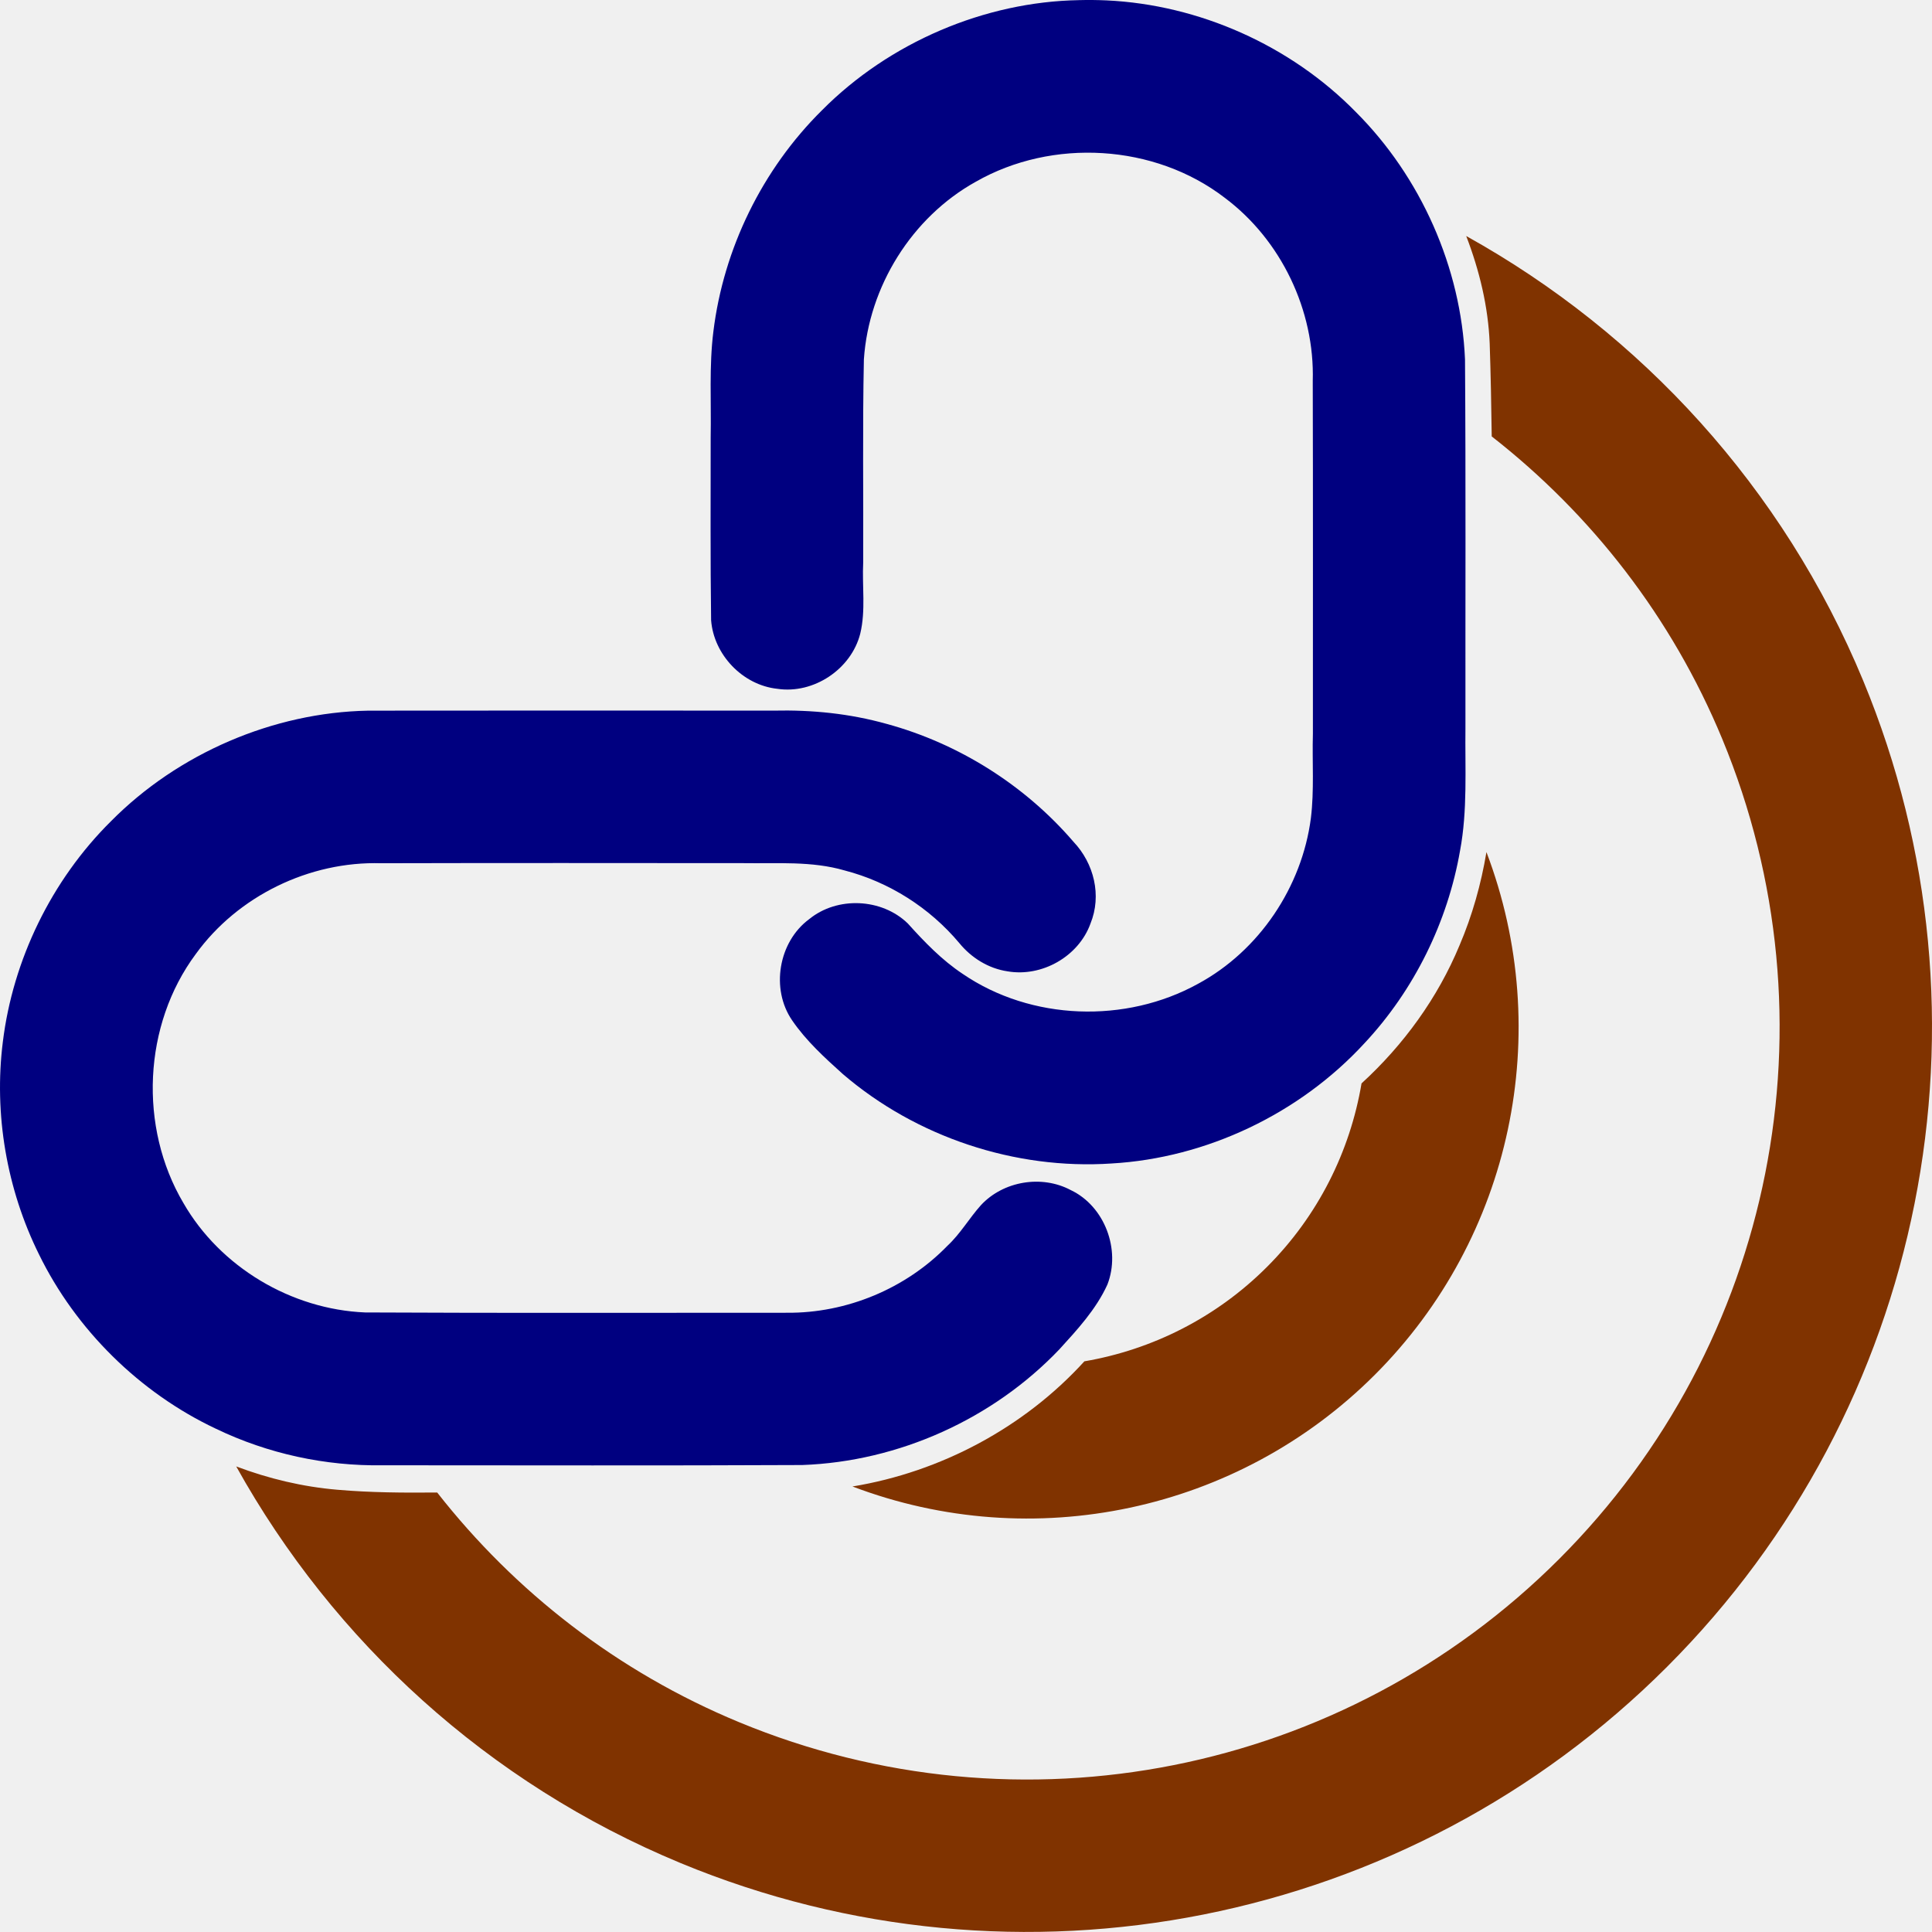
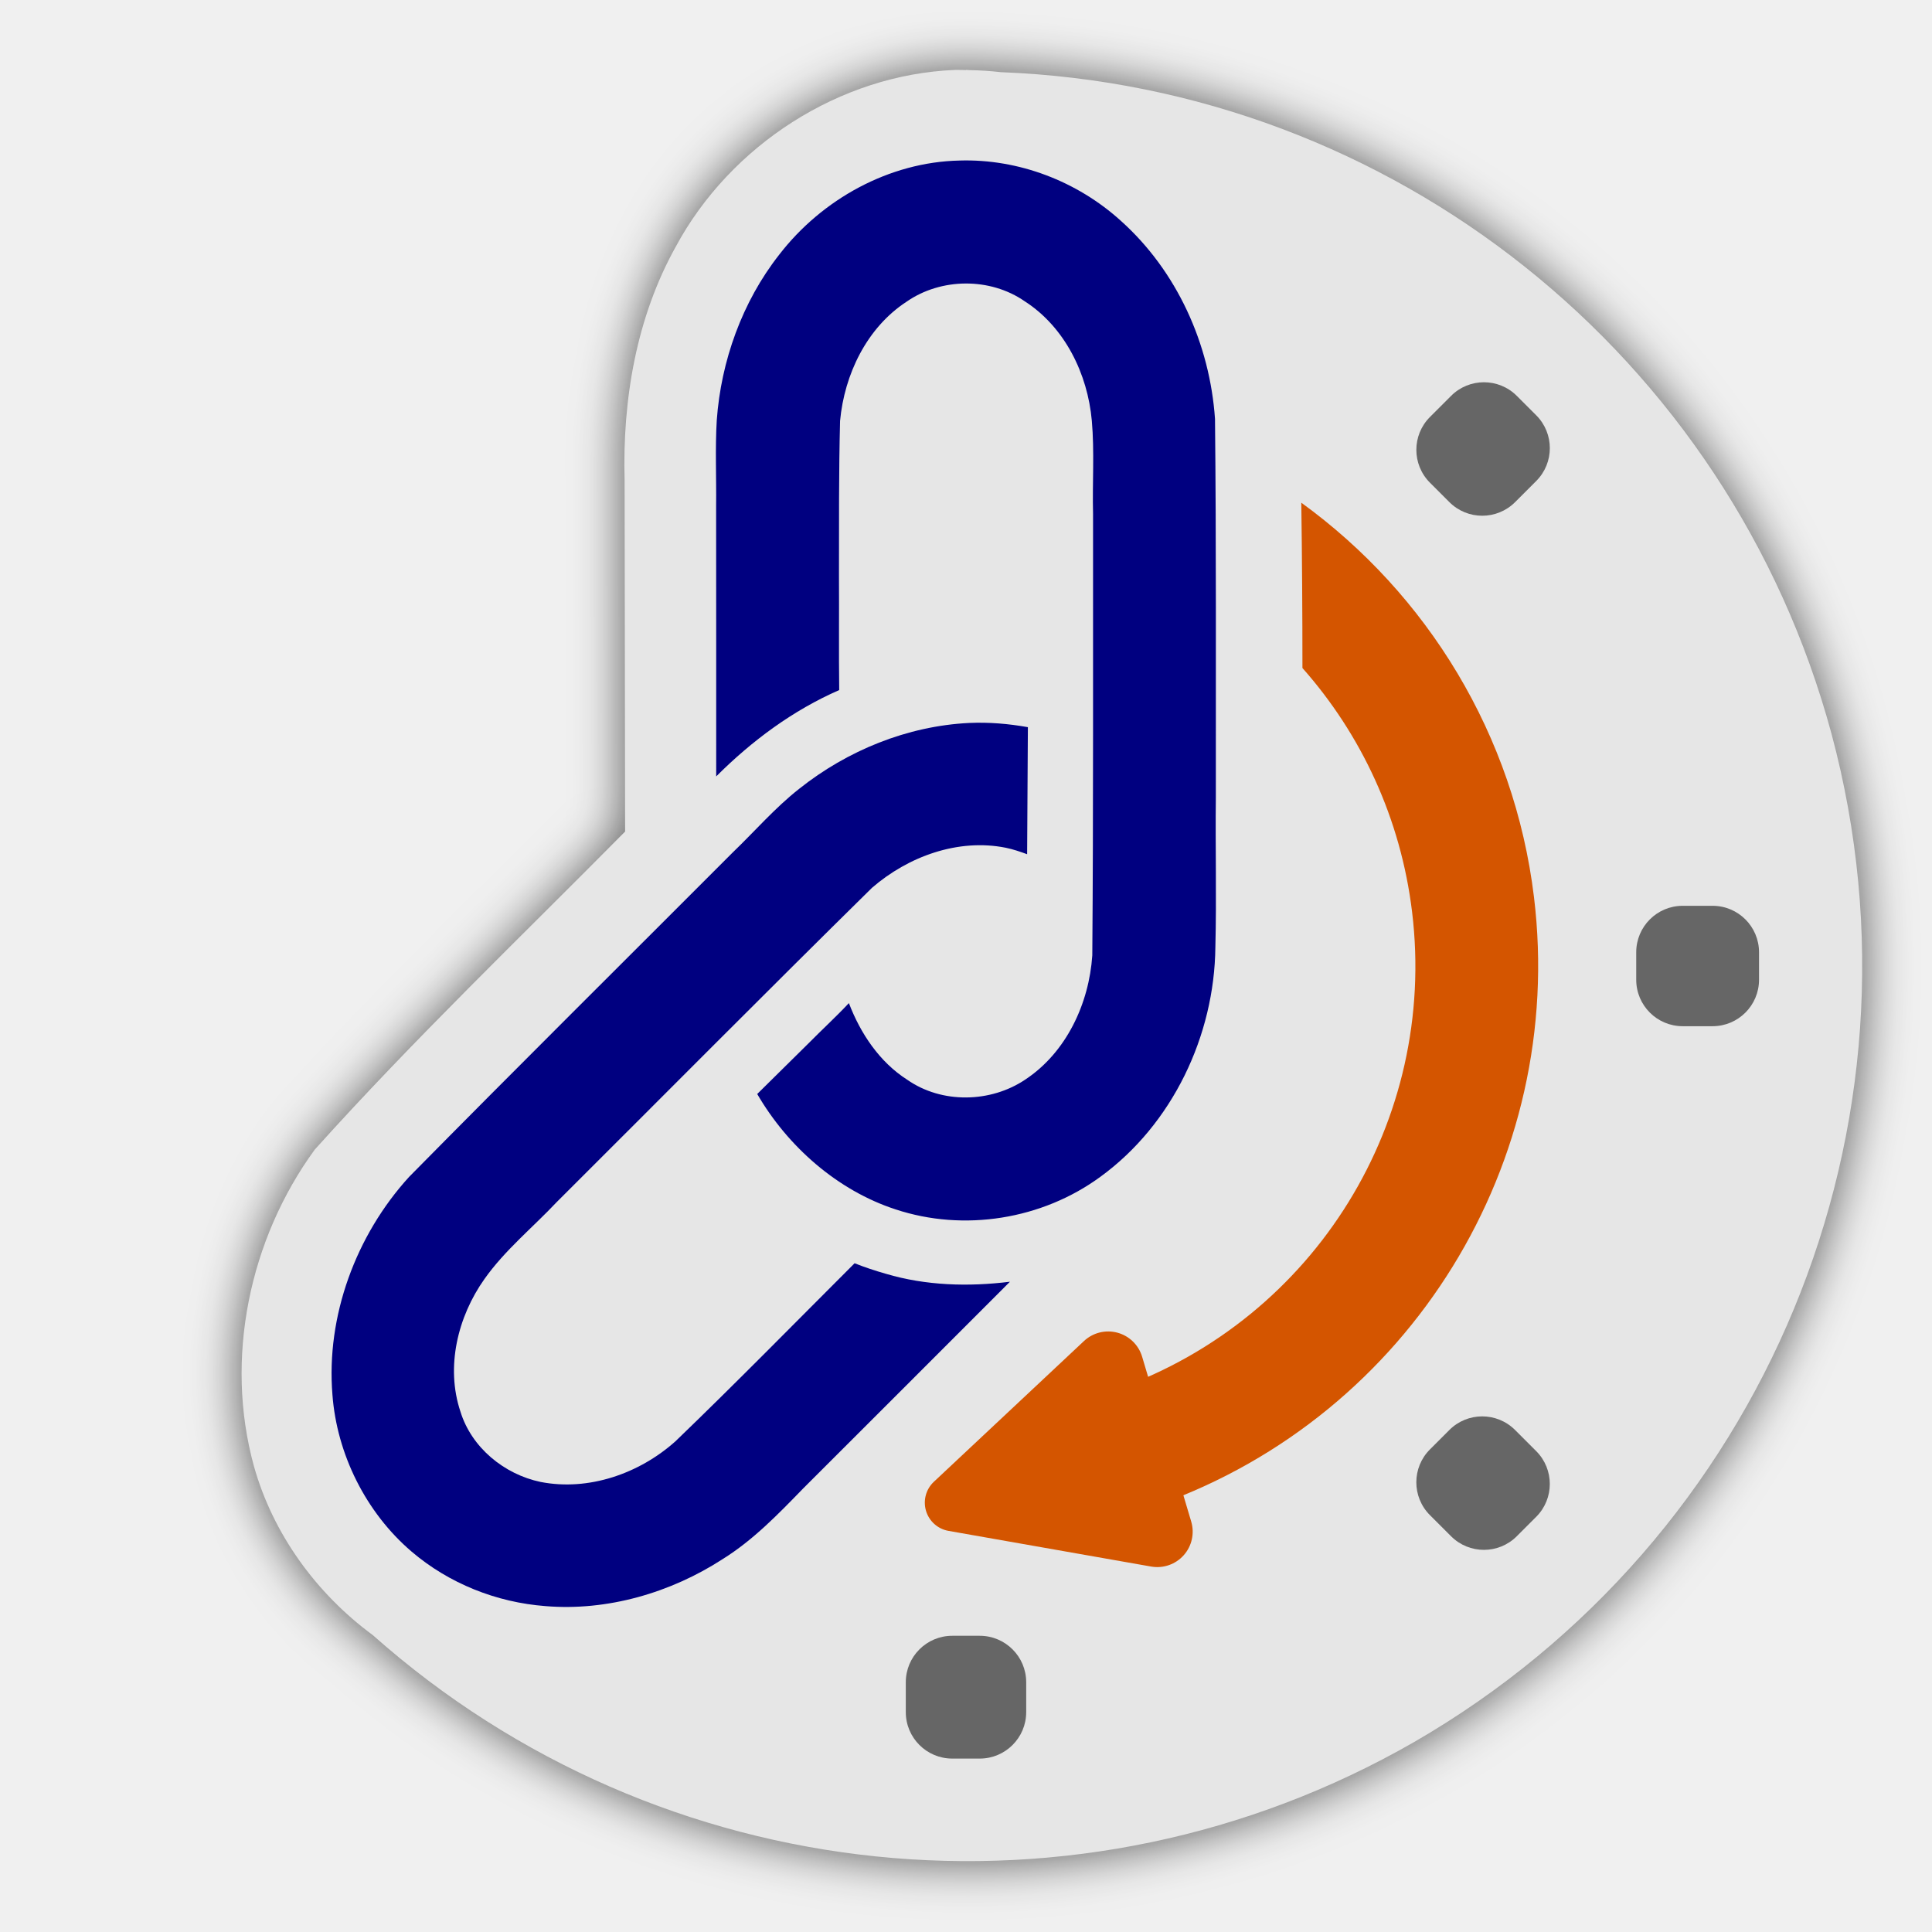
- <svg xmlns="http://www.w3.org/2000/svg" width="189.992mm" height="189.986mm" viewBox="0 0 189.992 189.986" version="1.1" id="svg1" xml:space="preserve">
-   <defs id="defs1" />
-   <g id="layer5" transform="translate(-1890.738,427.9428)">
-     <g id="g134" transform="translate(-0.937271,-0.9961229)">
-       <path id="path132" style="color:#000000;fill:#000080;stroke:none;stroke-linecap:round;-inkscape-stroke:none" d="m 1997.78,-426.933 c -9.275,0.16 -18.642,4.153 -25.267,10.825 -5.882,5.817 -9.689,13.629 -10.684,21.763 -0.43,3.404 -0.2,6.946 -0.266,10.406 0,5.992 -0.037,11.987 0.042,17.977 0.255,3.407 3.109,6.389 6.513,6.752 3.567,0.538 7.264,-1.926 8.152,-5.418 0.554,-2.296 0.176,-4.677 0.291,-7.011 0.03,-6.654 -0.071,-13.312 0.068,-19.964 0.481,-7.162 4.71,-13.975 11.001,-17.469 7.53,-4.307 17.588,-3.725 24.485,1.575 5.554,4.154 8.859,11.085 8.656,18.011 0.033,11.57 0.011,23.14 0.014,34.71 -0.079,2.759 0.14,5.535 -0.197,8.279 -0.88,6.773 -5.078,13.046 -11.104,16.3 -7.109,3.924 -16.391,3.623 -23.125,-0.97 -2.054,-1.361 -3.772,-3.144 -5.41,-4.966 -2.558,-2.487 -6.937,-2.686 -9.702,-0.423 -3.019,2.232 -3.803,6.87 -1.666,9.962 1.368,1.998 3.179,3.651 4.97,5.262 7.231,6.211 16.96,9.435 26.429,8.802 9.321,-0.532 18.496,-4.883 24.885,-11.834 4.904,-5.247 8.178,-11.944 9.393,-18.941 0.744,-3.958 0.48,-8.048 0.528,-12.111 -0.014,-12.063 0.043,-24.128 -0.043,-36.19 -0.383,-9.023 -4.336,-17.939 -10.757,-24.349 -6.415,-6.536 -15.405,-10.531 -24.502,-10.954 -0.902,-0.039 -1.805,-0.051 -2.707,-0.025 z m -69.926,69.873 c -9.284,0.175 -18.656,4.188 -25.273,10.881 -5.852,5.799 -9.641,13.638 -10.627,21.695 -0.892,7.107 0.383,14.487 3.551,20.883 3.614,7.401 9.894,13.618 17.41,17.159 5.091,2.451 10.75,3.68 16.399,3.59 13.752,4.5e-4 27.505,0.043 41.256,-0.025 9.5,-0.341 18.763,-4.532 25.285,-11.378 1.736,-1.906 3.609,-3.924 4.72,-6.366 1.336,-3.418 -0.26,-7.711 -3.604,-9.294 -2.853,-1.518 -6.628,-0.891 -8.828,1.481 -1.155,1.284 -2.021,2.813 -3.297,3.996 -4.084,4.212 -9.914,6.637 -15.779,6.587 -13.831,-0.003 -27.663,0.04 -41.493,-0.03 -7.253,-0.303 -14.238,-4.456 -17.864,-10.764 -4.408,-7.46 -3.964,-17.51 1.218,-24.482 4.13,-5.714 11.175,-9.136 18.216,-8.93 11.887,-0.031 23.774,-0.017 35.662,-0.009 3.313,0.052 6.694,-0.222 9.919,0.716 4.386,1.134 8.375,3.673 11.286,7.143 1.19,1.458 2.873,2.504 4.745,2.781 3.376,0.584 6.988,-1.457 8.155,-4.694 1.13,-2.774 0.346,-5.917 -1.668,-8.045 -4.773,-5.557 -11.277,-9.663 -18.381,-11.596 -3.644,-1.018 -7.33,-1.389 -11.133,-1.303 -13.291,-0.013 -26.582,-0.009 -39.873,0.003 z" />
-       <path id="path133" style="color:#000000;fill:#803300;stroke-linecap:round;-inkscape-stroke:none" d="m 2035.861,-403.739 c 1.302,3.39 2.167,6.952 2.31,10.583 0.102,3.042 0.159,6.085 0.2,9.128 9.785,7.642 17.7,17.752 22.669,29.75 11.462,27.672 5.139,59.467 -16.041,80.647 -21.18,21.18 -52.974,27.503 -80.647,16.041 -11.963,-4.955 -22.049,-12.839 -29.684,-22.584 -3.276,0.03 -6.551,0.014 -9.816,-0.272 -3.416,-0.289 -6.757,-1.088 -9.946,-2.292 9.567,17.203 24.75,31.155 43.706,39.007 33.238,13.768 71.553,6.146 96.992,-19.293 25.439,-25.439 33.061,-63.756 19.293,-96.994 -7.856,-18.967 -21.82,-34.155 -39.037,-43.72 z m 1.991,60.585 c -0.526,3.149 -1.393,6.238 -2.652,9.183 -2.152,5.182 -5.506,9.789 -9.632,13.565 -1.129,6.691 -4.277,13.028 -9.298,18.048 -4.998,4.998 -11.3,8.142 -17.958,9.284 -5.915,6.502 -14.131,10.884 -22.807,12.307 17.74,6.737 37.893,2.494 51.372,-10.985 13.487,-13.487 17.728,-33.654 10.974,-51.401 z" />
-     </g>
+ <svg xmlns="http://www.w3.org/2000/svg" width="235.996mm" height="235.996mm" viewBox="0 0 235.996 235.996" version="1.1" id="svg1" xml:space="preserve">
+   <defs id="defs1">
+     <marker style="overflow:visible" id="RoundedArrow" refX="0" refY="0" orient="auto-start-reverse" markerWidth="1" markerHeight="1" viewBox="0 0 1 1" preserveAspectRatio="xMidYMid">
+       <path transform="scale(0.7)" d="m -0.211,-4.106 6.422,3.211 a 1,1 90 0 1 0,1.789 L -0.211,4.106 A 1.236,1.236 31.717 0 1 -2,3 v -6 a 1.236,1.236 148.283 0 1 1.789,-1.106 z" style="fill:context-stroke;fill-rule:evenodd;stroke:none" id="path222" />
+     </marker>
+     <filter style="color-interpolation-filters:sRGB" id="filter198" x="-0.036" y="-0.033" width="1.073" height="1.066">
+       <feFlood result="flood" in="SourceGraphic" flood-opacity="0.651" flood-color="rgb(0,0,0)" id="feFlood197" />
+       <feGaussianBlur result="blur" in="SourceGraphic" stdDeviation="3" id="feGaussianBlur197" />
+       <feOffset result="offset" in="blur" dx="-0" dy="0" id="feOffset197" />
+       <feComposite result="comp1" operator="in" in="flood" in2="offset" id="feComposite197" />
+       <feComposite result="comp2" operator="over" in="SourceGraphic" in2="comp1" id="feComposite198" />
+     </filter>
+   </defs>
+   <g id="layer7" transform="translate(-3099.874,-348.8649)">
+     <rect style="display:none;fill:#ffffff;stroke:none;stroke-width:9.26;stroke-dasharray:none" id="rect131" width="490.567" height="423.06" x="2939.695" y="236.296" />
+     <path id="path184" style="display:inline;fill:#e6e6e6;stroke:none;stroke-width:15;stroke-linecap:round;stroke-linejoin:miter;stroke-dasharray:none;filter:url(#filter198)" d="m 3217.872,357.4 v 0.022 c -0.44,-0.005 -0.881,-0.025 -1.321,-0.016 h -5e-4 c -14.11,0.555 -27.448,9.192 -34.123,21.572 -4.829,8.655 -6.532,18.739 -6.259,28.563 0.021,14.299 0.042,28.599 0.062,42.898 -12.721,12.861 -25.805,25.38 -37.903,38.842 -7.995,10.946 -11.055,25.538 -7.439,38.674 2.317,8.267 7.612,15.549 14.507,20.63 a 109.463,109.463 0 0 0 127.209,13.077 109.463,109.463 0 0 0 51.002,-123.129 109.463,109.463 0 0 0 -101.488,-80.854 c -1.274,-0.149 -2.554,-0.223 -3.836,-0.251 a 109.463,109.463 0 0 0 -0.41,-0.027 z m 0,37.397 v 31.383 c -1.452,0.055 -2.901,0.17 -4.343,0.347 0.046,-9.271 -0.307,-18.583 0.644,-27.802 0.55,-1.75 1.788,-3.575 3.7,-3.928 z m 0,68.724 v 3.341 l -2.772,2.772 c -0.242,-0.415 -0.468,-0.838 -0.68,-1.235 -0.357,-0.758 -0.674,-1.532 -1.014,-2.297 1.287,-1.118 2.797,-2.157 4.465,-2.582 z m -31.659,29.597 c 0.19,0.227 0.379,0.454 0.568,0.682 0.638,0.744 1.312,1.455 1.986,2.167 l -21.879,21.879 c -0.649,-1.047 -0.472,-2.516 -0.062,-3.634 1.674,-4.091 5.253,-6.899 8.277,-9.961 3.665,-3.748 7.411,-7.418 11.109,-11.133 z" />
+     <path style="fill:#e6e6e6;stroke:none;stroke-width:0.265px;stroke-linecap:butt;stroke-linejoin:miter;stroke-opacity:1" d="m 3145.373,518.827 26.224,26.224 73.54,-73.54 v -97.062 h -44.532 v 90.205 z" id="path185" />
+     <circle style="display:inline;fill:none;stroke:none;stroke-width:15;stroke-linecap:round;stroke-linejoin:miter;stroke-dasharray:none" id="circle185" cx="3217.873" cy="466.863" r="117.998" />
+     <path id="path187" style="color:#000000;display:inline;fill:#000080;stroke:none;stroke-linecap:round;-inkscape-stroke:none" d="m 3217.094,368.475 c -8.609,0.178 -16.819,4.729 -22.035,11.495 -4.532,5.761 -7.116,13.021 -7.631,20.224 -0.207,3.428 -0.039,6.963 -0.079,10.438 0.022,11.024 0,22.048 0.01,33.072 4.345,-4.348 9.375,-8.079 15.025,-10.547 -0.059,-4.646 0,-9.304 -0.029,-13.955 0.011,-6.309 -0.028,-12.622 0.135,-18.928 0.526,-5.67 3.255,-11.373 8.114,-14.551 4.215,-2.932 10.215,-2.989 14.445,-0.053 4.903,3.152 7.686,8.881 8.191,14.58 0.337,3.794 0.053,7.607 0.152,11.41 -0.015,17.969 0.046,35.94 -0.093,53.907 -0.396,5.885 -3.167,11.846 -8.18,15.164 -4.234,2.853 -10.203,2.976 -14.424,0.027 -3.388,-2.162 -5.716,-5.659 -7.127,-9.363 -1.59,1.694 -3.313,3.27 -4.946,4.927 -2.084,2.059 -4.169,4.118 -6.253,6.176 3.713,6.398 9.79,11.777 16.895,14.092 8.366,2.77 17.911,1.234 25.023,-3.978 8.805,-6.411 13.937,-17.243 14.046,-28.06 0.156,-6.096 -0.012,-12.194 0.058,-18.291 -0.012,-15.409 0.058,-30.821 -0.103,-46.229 -0.633,-9.142 -4.64,-18.049 -11.506,-24.2 -5.326,-4.825 -12.483,-7.574 -19.684,-7.358 z m 1.166,68.699 c -7.565,0.37 -14.887,3.369 -20.767,8.046 -2.963,2.328 -5.431,5.197 -8.142,7.8 -13.173,13.198 -26.415,26.326 -39.507,39.605 -6.497,7.127 -10.152,17.015 -9.362,26.612 0.54,7.25 4.09,14.395 9.677,19.164 4.575,3.9 10.364,6.196 16.335,6.651 7.541,0.633 15.299,-1.62 21.658,-5.744 3.719,-2.315 6.778,-5.483 9.808,-8.604 8.44,-8.411 16.852,-16.852 25.28,-25.275 -5.055,0.627 -10.259,0.487 -15.166,-0.973 -1.289,-0.366 -2.564,-0.786 -3.809,-1.283 -7.276,7.269 -14.474,14.615 -21.884,21.748 -4.398,3.937 -10.599,6.115 -16.474,4.965 -4.447,-0.929 -8.445,-4.202 -9.794,-8.604 -1.82,-5.451 -0.328,-11.582 2.935,-16.18 2.494,-3.533 5.887,-6.277 8.834,-9.407 12.834,-12.795 25.593,-25.665 38.505,-38.381 4.411,-3.823 10.51,-6.063 16.345,-4.895 0.891,0.184 1.755,0.476 2.607,0.791 0.031,-5.174 0.061,-10.348 0.092,-15.521 -2.389,-0.42 -4.739,-0.622 -7.172,-0.514 z" />
+     <path style="display:inline;fill:none;stroke:#d45500;stroke-width:5;stroke-linecap:butt;stroke-linejoin:miter;stroke-dasharray:none;marker-end:url(#RoundedArrow)" id="path188" d="m 3265.443,426.498 a 62.389,62.389 0 0 1 12.233,58.139 62.389,62.389 0 0 1 -42,42.021" />
+     <path id="path189" style="color:#000000;fill:#d45500;-inkscape-stroke:none" d="m 3258.829,410.269 c 0.093,6.731 0.139,13.462 0.139,20.194 7.188,8.116 12.012,18.39 13.394,29.795 3.089,25.485 -11.812,49.62 -35.979,58.278 l 5.059,14.123 c 30.682,-10.992 49.732,-41.85 45.811,-74.205 -2.405,-19.837 -13.068,-37.052 -28.424,-48.184 z" />
+     <rect style="vector-effect:non-scaling-stroke;fill:#666666;stroke:none;stroke-width:0.265;stroke-dasharray:none;-inkscape-stroke:hairline" id="rect189" width="15" height="14.707" x="3299.741" y="459.51" ry="5.675" />
+     <rect style="vector-effect:non-scaling-stroke;fill:#666666;stroke:none;stroke-width:0.265;stroke-dasharray:none;-inkscape-stroke:hairline" id="rect190" width="15" height="14.707" x="2027.076" y="2598.155" ry="5.675" transform="rotate(-45)" />
+     <rect style="vector-effect:non-scaling-stroke;fill:#666666;stroke:none;stroke-width:0.265;stroke-dasharray:none;-inkscape-stroke:hairline" id="rect191" width="15" height="14.707" x="2687.328" y="-1952.606" ry="5.675" transform="rotate(45)" />
+     <rect style="vector-effect:non-scaling-stroke;fill:#666666;stroke:none;stroke-width:0.265;stroke-dasharray:none;-inkscape-stroke:hairline" id="rect192" width="15" height="14.707" x="548.678" y="-3225.225" ry="5.675" transform="rotate(90)" />
  </g>
</svg>
